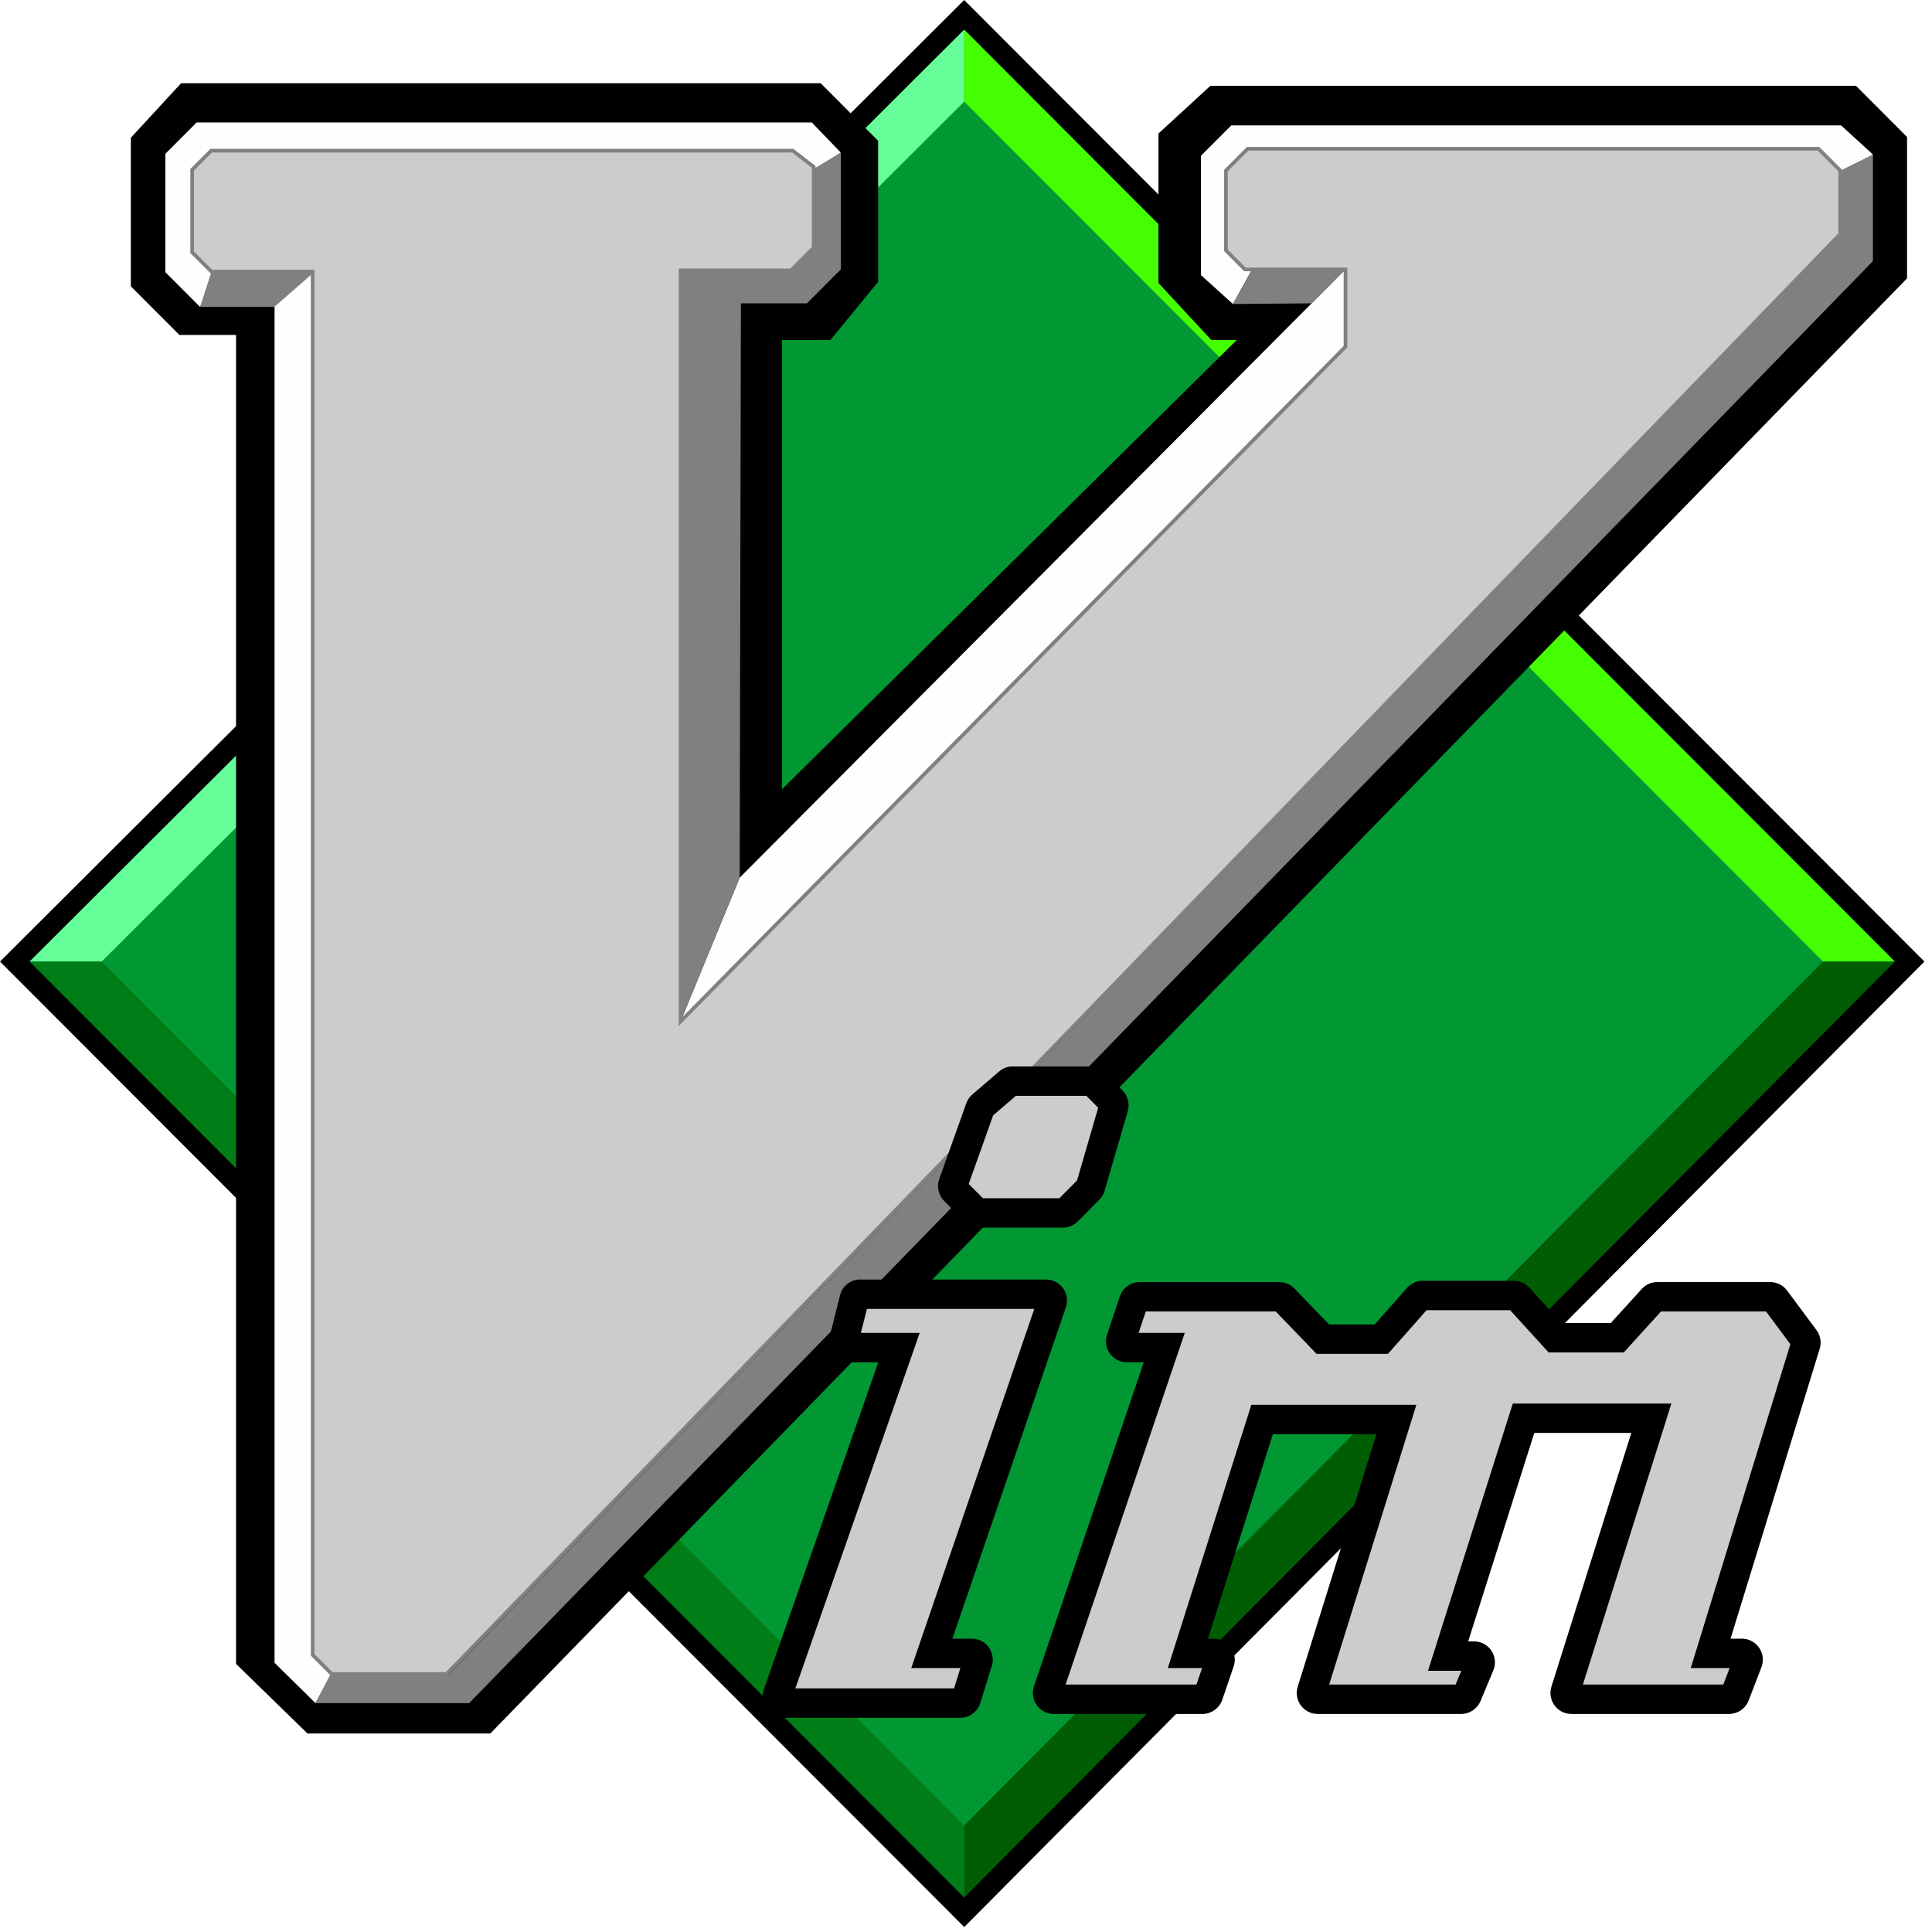
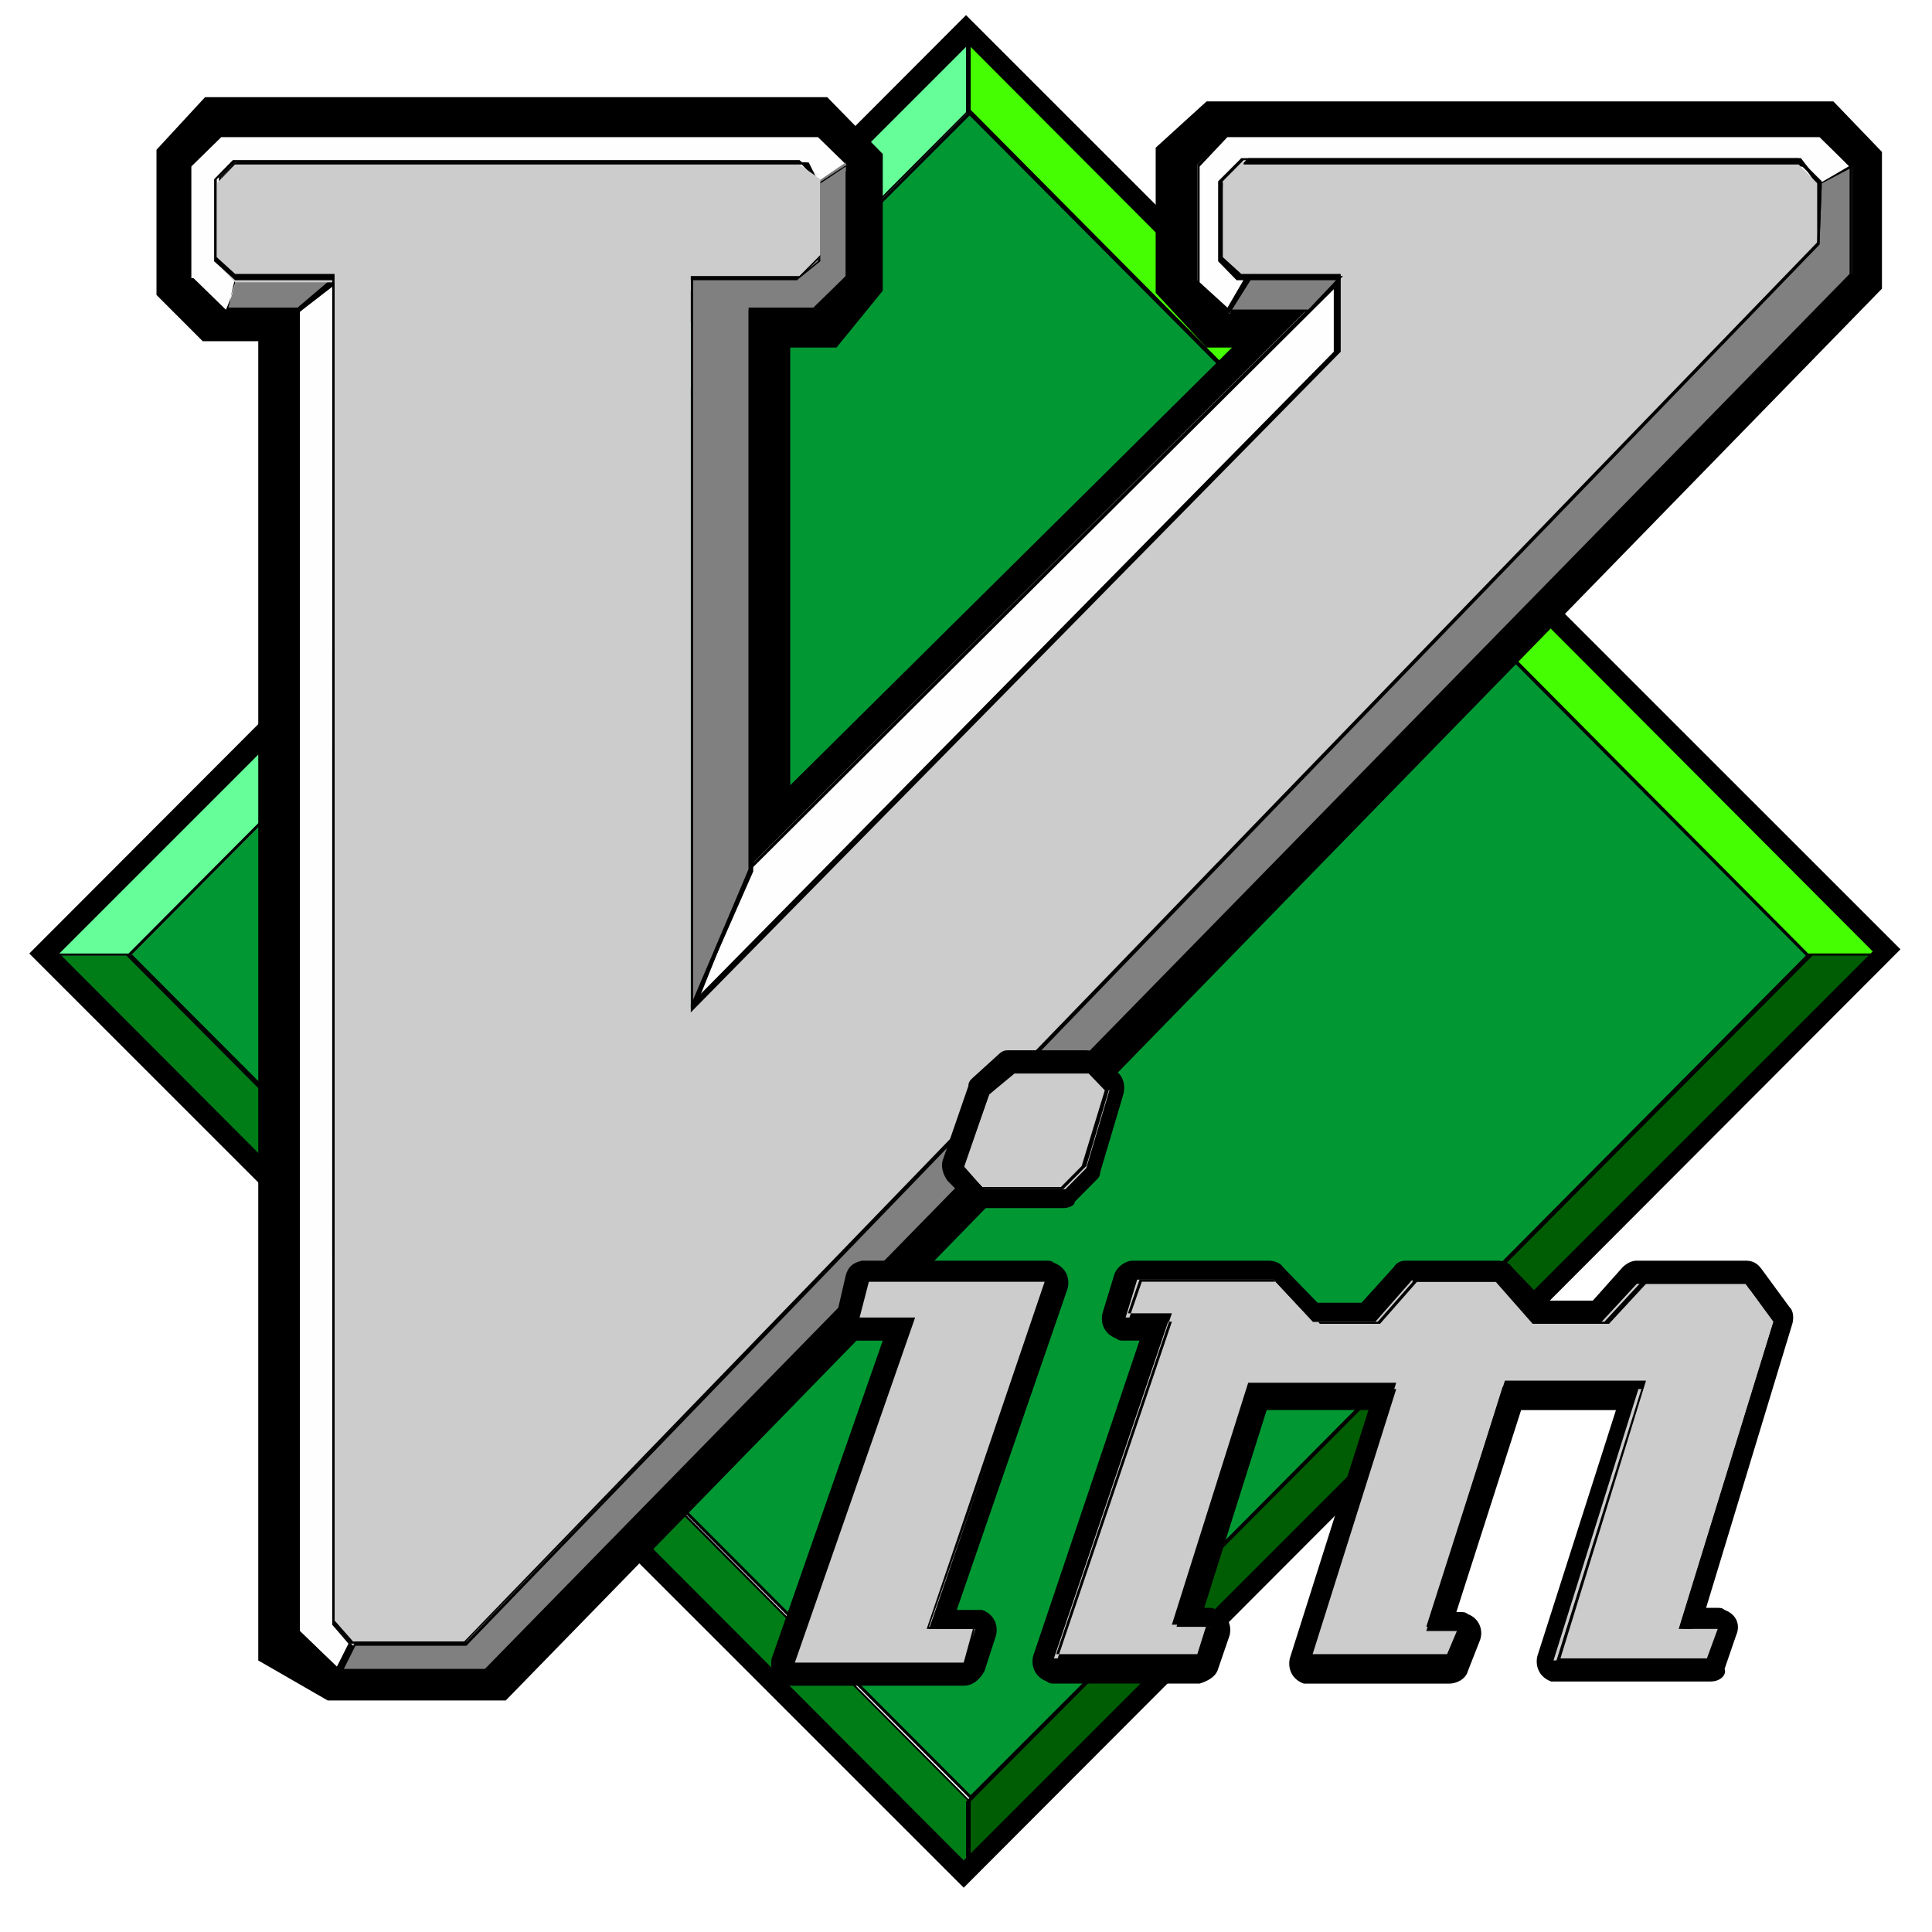
- <svg xmlns="http://www.w3.org/2000/svg" width="256px" height="257px" viewBox="0 0 256 257" version="1.1" preserveAspectRatio="xMidYMid">
+ <svg xmlns="http://www.w3.org/2000/svg" xmlns:xlink="http://www.w3.org/1999/xlink" viewBox="0 0 128 128" enable-background="new 0 0 128 128">
  <g>
-     <path d="M128.286,1.952 L1.945,127.885 L128.286,254.4 L254.047,127.885 L128.286,1.952" fill="#019833" />
-     <path d="M128.264,13.516 L128.264,2.885 L2.774,127.908 L13.527,127.908 L128.264,13.516" fill="#66FE98" />
-     <path d="M128.264,13.516 L128.264,2.885 L254.144,127.908 L242.508,127.908 L128.264,13.516" fill="#45FE02" />
-     <path fill="#45FE02" />
-     <path d="M128.264,242.836 L128.264,254.605 L2.774,127.908 L13.527,127.908 L128.264,242.836" fill="#017D17" />
-     <path d="M128.264,242.836 L128.264,254.605 L254.144,127.908 L242.508,127.908 L128.264,242.836" fill="#005D04" />
-     <path d="M65.226,230.591 L40.9,230.591 L31.4,221.333 L31.4,44.55 L23.86,44.55 L17.405,38.086 L17.405,18.325 L24.092,11.072 L109.167,11.072 L116.816,18.73 L116.816,37.486 L110.46,45.233 L104.032,45.233 L104.032,104.991 L164.519,45.233 L161.142,45.233 L154.107,37.646 L154.107,17.758 L161.019,11.413 L246.891,11.413 L253.687,18.218 L253.687,37.028 L65.226,230.591" fill="#000000" />
-     <path d="M128.264,256.342 L0,127.908 L128.264,0 L256,127.908 L128.264,256.342 L128.264,256.342 Z M3.929,127.908 L128.264,252.41 L252.069,127.908 L128.264,3.935 L3.929,127.908 L3.929,127.908 Z" fill="#000000" />
-     <path d="M108.075,22.742 L111.854,20.301 L107.993,16.293 L26.156,16.293 L21.998,20.457 L21.998,36.207 L26.608,40.823 L28.807,36.207 L25.915,33.31 L25.915,22.207 L28.084,20.276 L105.348,20.371 L108.075,22.742" fill="#FEFEFE" />
-     <path d="M41.458,35.833 L41.458,220.167 L44.05,222.635 L41.973,226.56 L36.522,221.191 L36.522,40.612 L41.458,35.833" fill="#FEFEFE" />
-     <path d="M28.236,35.833 L26.608,40.823 L36.494,40.823 L42.213,35.833 L28.236,35.833" fill="#808080" />
-     <path d="M166.531,35.897 L163.074,33.455 L163.074,23.559 L166.69,19.938 L242.139,19.938 L245.032,23.8 L249.149,20.551 L244.911,16.679 L163.797,16.679 L159.759,20.722 L159.759,36.593 L164.011,40.441 M98.396,116.751 L90.517,135.895 L179.465,46.586 L179.03,35.782 L98.396,116.751" fill="#FEFEFE" />
-     <path d="M107.897,22.671 L111.854,20.301 L111.854,35.833 L107.337,40.356 L98.559,40.356 L98.396,116.751 L90.547,135.851 L90.547,35.833 L105.206,35.833 L107.933,33.614 L107.897,22.671" fill="#808080" />
-     <path d="M244.764,22.722 L249.149,20.551 L249.149,34.734 L62.408,226.56 L41.973,226.56 L43.967,222.79 L59.662,222.791 L244.791,31.379 L244.764,22.722" fill="#808080" />
-     <path d="M179.03,35.782 L174.482,40.351 L164.011,40.441 L166.568,35.851 C166.653,35.851 179.03,35.782 179.03,35.782" fill="#808080" />
-     <path d="M165.973,19.79 L163.083,22.683 L163.083,33.307 L165.614,35.841 L178.986,35.841 L178.986,46.106 L90.526,135.889 L90.526,35.968 L105.227,35.968 L108.243,32.948 L108.243,22.197 L105.459,20.043 L28.093,20.043 L25.562,22.578 L25.562,33.56 L28.135,36.137 L41.592,36.137 L41.592,220.139 L44.123,222.673 L59.415,222.673 L244.794,31.131 L244.794,22.683 L241.904,19.79 L165.973,19.79" fill="#CCCCCC" />
-     <path d="M59.519,222.918 L44.022,222.918 L41.348,220.24 L41.348,36.381 L28.034,36.381 L25.318,33.661 L25.318,22.476 L27.992,19.799 L105.543,19.799 L108.488,22.077 L108.488,33.049 L105.329,36.212 L90.77,36.212 L90.77,135.293 L178.742,46.005 L178.742,36.086 L165.513,36.086 L162.839,33.408 L162.839,22.582 L165.871,19.545 L242.005,19.545 L245.038,22.582 L245.038,31.23 L244.97,31.301 L59.519,222.918 L59.519,222.918 Z M44.225,222.429 L59.312,222.429 L244.55,31.033 L244.55,22.784 L241.803,20.034 L166.074,20.034 L163.327,22.784 L163.327,33.206 L165.715,35.597 L179.231,35.597 L179.231,46.206 L179.161,46.277 L90.282,136.485 L90.282,35.724 L105.126,35.724 L107.999,32.846 L107.999,22.317 L105.376,20.287 L28.194,20.287 L25.806,22.679 L25.806,33.459 L28.237,35.893 L41.836,35.893 L41.836,220.037 L44.225,222.429 L44.225,222.429 Z" fill="#808080" />
-     <path d="M134.566,143.819 C134.425,143.848 134.295,143.914 134.186,144.009 L130.601,147.092 C130.494,147.19 130.414,147.313 130.369,147.451 L126.783,157.505 C126.675,157.806 126.749,158.142 126.973,158.371 L129.715,161.116 C129.874,161.269 130.086,161.352 130.306,161.349 L141.379,161.349 C141.599,161.352 141.811,161.269 141.969,161.116 L144.859,158.202 C144.959,158.102 145.031,157.978 145.07,157.843 L148.15,147.261 C148.235,146.969 148.154,146.653 147.939,146.438 L145.555,144.051 C145.397,143.898 145.184,143.815 144.965,143.819 L134.735,143.819 C134.679,143.813 134.622,143.813 134.566,143.819 L134.566,143.819 Z M114.276,172.162 C113.965,172.229 113.72,172.467 113.643,172.775 L112.272,178.224 C112.161,178.67 112.432,179.123 112.878,179.234 C112.942,179.25 113.007,179.258 113.073,179.259 L119.591,179.259 L103.434,225.449 C103.288,225.886 103.523,226.358 103.959,226.504 C104.041,226.532 104.127,226.547 104.215,226.548 L127.732,226.548 C128.095,226.553 128.419,226.322 128.534,225.977 L130.074,221.014 C130.208,220.574 129.961,220.108 129.521,219.973 C129.441,219.949 129.357,219.936 129.272,219.937 L123.957,219.937 L139.945,173.261 C140.091,172.824 139.856,172.352 139.42,172.206 C139.338,172.178 139.251,172.163 139.164,172.162 L114.444,172.162 C114.388,172.157 114.332,172.157 114.276,172.162 L114.276,172.162 Z M189.111,172.331 C188.93,172.369 188.766,172.465 188.646,172.606 L183.753,178.139 L175.97,178.139 L170.781,172.754 C170.626,172.593 170.414,172.502 170.191,172.5 L151.609,172.5 C151.259,172.501 150.947,172.72 150.828,173.049 L149.12,178.161 C148.974,178.597 149.208,179.069 149.644,179.216 C149.727,179.243 149.813,179.258 149.9,179.259 L154.878,179.259 L139.396,224.942 C139.25,225.379 139.485,225.851 139.921,225.998 C140.003,226.025 140.09,226.04 140.177,226.041 L159.961,226.041 C160.311,226.04 160.622,225.821 160.742,225.492 L162.26,221.035 C162.406,220.599 162.172,220.126 161.736,219.98 C161.653,219.952 161.567,219.938 161.48,219.937 L158.021,219.937 L167.892,188.826 L185.757,188.826 L174.494,224.964 C174.359,225.404 174.606,225.87 175.046,226.004 C175.127,226.029 175.211,226.041 175.295,226.041 L194.383,226.041 C194.715,226.038 195.013,225.839 195.143,225.534 L196.851,221.436 C197.021,221.009 196.812,220.524 196.385,220.355 C196.291,220.318 196.192,220.298 196.092,220.296 L192.633,220.296 L202.673,188.657 L219.673,188.657 L208.241,224.964 C208.107,225.404 208.354,225.87 208.793,226.004 C208.874,226.029 208.958,226.041 209.043,226.041 L230.008,226.041 C230.352,226.043 230.663,225.833 230.789,225.513 L232.497,221.056 C232.655,220.624 232.433,220.146 232.001,219.988 C231.91,219.954 231.814,219.937 231.717,219.937 L227.561,219.937 L240.196,178.858 C240.28,178.598 240.233,178.315 240.069,178.097 L236.146,172.817 C235.984,172.611 235.733,172.493 235.471,172.5 L220.475,172.5 C220.244,172.496 220.023,172.588 219.863,172.754 L215.138,177.949 L206.87,177.949 L201.977,172.585 C201.817,172.419 201.595,172.327 201.365,172.331 L189.279,172.331 C189.223,172.326 189.167,172.326 189.111,172.331 L189.111,172.331 Z" fill="#CCCCCC" />
-     <path d="M128.359,162.524 C128.882,163.028 129.566,163.304 130.26,163.304 C130.275,163.304 130.29,163.304 130.306,163.303 L141.345,163.303 C142.087,163.326 142.789,163.04 143.358,162.493 L146.241,159.584 C146.575,159.25 146.82,158.833 146.947,158.389 L150.026,147.809 C150.311,146.83 150.041,145.774 149.321,145.057 L146.912,142.644 C146.377,142.128 145.674,141.844 144.965,141.864 L134.805,141.864 C134.659,141.856 134.513,141.859 134.369,141.874 L134.164,141.906 C133.694,142.005 133.255,142.224 132.912,142.526 L129.326,145.61 L129.285,145.647 C128.936,145.965 128.673,146.367 128.521,146.814 L124.943,156.845 C124.584,157.846 124.834,158.982 125.59,159.752 L128.359,162.524 L128.359,162.524 Z M144.513,145.773 L146.088,147.35 L143.272,157.026 L140.926,159.394 L130.758,159.395 L128.861,157.495 L132.118,148.365 L135.132,145.773 L144.513,145.773 L144.513,145.773 Z" fill="#000000" />
-     <path d="M241.638,176.931 L237.715,171.651 L237.68,171.606 C237.146,170.928 236.32,170.535 235.455,170.546 L220.507,170.546 C219.73,170.528 218.993,170.842 218.458,171.394 L214.274,175.995 L207.733,175.995 L203.421,171.268 L203.381,171.225 C202.847,170.673 202.108,170.378 201.365,170.377 L189.349,170.377 C189.204,170.369 189.057,170.372 188.913,170.387 L188.711,170.418 C188.11,170.543 187.559,170.87 187.182,171.311 L182.872,176.185 L176.801,176.185 L172.186,171.395 C171.671,170.862 170.949,170.552 170.191,170.546 L151.603,170.546 C150.438,170.549 149.389,171.287 148.991,172.383 L147.267,177.538 C146.778,178.995 147.565,180.579 149.023,181.069 C149.299,181.161 149.587,181.21 149.9,181.213 L152.152,181.213 L137.542,224.323 C137.056,225.778 137.843,227.361 139.299,227.851 C139.576,227.943 139.864,227.992 140.177,227.995 L159.967,227.995 C161.133,227.992 162.183,227.253 162.592,226.122 L164.114,221.656 C164.601,220.2 163.814,218.617 162.357,218.127 C162.08,218.034 161.792,217.985 161.48,217.982 L160.691,217.982 L169.322,190.781 L183.1,190.781 L172.624,224.392 C172.175,225.862 173.005,227.423 174.471,227.872 C174.742,227.955 175.032,227.989 175.295,227.995 L194.4,227.995 C195.51,227.986 196.508,227.32 196.947,226.286 L198.669,222.156 C199.234,220.727 198.533,219.104 197.111,218.54 C196.794,218.413 196.461,218.347 196.092,218.341 L195.304,218.341 L204.103,190.612 L217.008,190.612 L206.371,224.394 C205.924,225.863 206.754,227.424 208.219,227.872 C208.484,227.954 208.76,227.995 209.028,227.995 L209.043,227.995 L229.995,227.995 C231.153,227.988 232.189,227.293 232.614,226.212 L234.333,221.727 C234.86,220.284 234.116,218.68 232.673,218.152 C232.37,218.041 232.051,217.984 231.717,217.982 L230.207,217.982 L242.054,179.464 C242.336,178.6 242.178,177.649 241.638,176.931 L241.638,176.931 Z M224.915,221.891 L230.084,221.891 L229.242,224.086 L210.566,224.086 L222.338,186.703 L201.242,186.703 L189.962,222.251 L194.394,222.251 L193.629,224.086 L176.814,224.086 L188.413,186.872 L166.461,186.872 L155.35,221.891 L159.904,221.891 L159.156,224.086 L141.75,224.086 L157.604,177.304 L151.467,177.304 L152.419,174.455 L169.706,174.455 L175.139,180.094 L184.634,180.094 L189.769,174.286 L200.883,174.285 L206.007,179.904 L216.003,179.904 L220.958,174.455 L234.928,174.455 L238.164,178.811 L224.915,221.891 L224.915,221.891 Z" fill="#000000" />
-     <path d="M130.096,218.105 C129.826,218.022 129.556,217.989 129.272,217.982 L126.692,217.982 L141.798,173.883 C142.287,172.425 141.499,170.842 140.041,170.352 C139.766,170.26 139.478,170.211 139.164,170.208 L114.514,170.208 C114.368,170.2 114.222,170.203 114.077,170.218 L113.864,170.252 C112.818,170.477 112.006,171.262 111.747,172.298 L110.375,177.752 C110.004,179.242 110.914,180.757 112.409,181.132 C112.621,181.184 112.84,181.212 113.073,181.213 L116.836,181.213 L101.581,224.828 C101.092,226.286 101.881,227.869 103.337,228.358 C103.614,228.45 103.902,228.499 104.215,228.502 L127.704,228.502 L127.745,228.502 C128.949,228.502 130.008,227.739 130.401,226.556 L131.943,221.585 C132.392,220.116 131.562,218.554 130.096,218.105 L130.096,218.105 Z M105.804,224.593 L122.345,177.304 L114.519,177.304 L115.321,174.117 L137.585,174.117 L121.221,221.891 L127.755,221.891 L126.917,224.593 L105.804,224.593 L105.804,224.593 Z" fill="#000000" />
+     <g>
+       <path fill="#019833" d="M64.461 7.136l-55.932 56.037 55.779 55.898 56.085-56.037-55.932-55.898z" />
+       <path d="M64.308 119.211l-55.932-56.037.153-.139 56.085-56.177 55.932 56.037-.153.139-56.085 56.177zm-55.626-56.037l55.626 55.759 55.932-55.898-55.626-55.759-55.932 55.898z" />
+     </g>
+     <g>
+       <path fill="#66FE98" d="M64.308 7.275v-4.879l-60.989 61.056h5.21l55.779-56.177z" />
+       <path d="M8.529 63.452h-5.517l.153-.139 61.142-61.195v5.158l-55.779 56.177zm-4.904-.139h4.75l55.779-56.037v-4.6l-60.529 60.638z" />
+     </g>
+     <g>
+       <path fill="#45FE02" d="M64.154 7.275v-4.879l60.989 61.056h-5.21l-55.779-56.177z" />
+       <path d="M125.297 63.452h-5.517l-55.779-56.037v-5.158l.153.139 61.142 61.056zm-5.363-.139h4.75l-60.376-60.638v4.6l55.626 56.037z" />
+     </g>
+     <g>
+       <path fill="#017D17" d="M64.308 119.35v4.879l-60.989-60.916h5.21l55.779 56.037z" />
+       <path d="M64.308 124.508l-.153-.139-61.142-61.195h5.517l55.779 56.177v5.158zm-60.683-61.195l60.529 60.638v-4.6l-55.779-56.037h-4.75z" />
+     </g>
+     <path d="M33.507 112.659h-11.799l-4.597-2.649v-87.402h-3.678l-3.065-3.067v-9.618l3.218-3.485h41.221l3.678 3.764v9.061l-3.065 3.764h-3.065v28.995l29.269-28.995h-1.686l-3.371-3.624v-9.618l3.371-3.067h41.528l3.218 3.346v9.061l-91.177 93.535zm-10.573-4.461h8.735l88.725-91.026v-5.436l-.613-.697h-38.156l-.613.558v5.855l.919.976h10.573l-44.592 44.049v-44.049h5.517l.766-.836v-5.576l-1.073-1.115h-37.544l-.766.836v5.994l.46.558h6.436v89.074l1.226.836z" />
+     <g>
+       <path fill="#005D04" d="M64.154 119.35v4.879l60.989-61.056h-5.21l-55.779 56.177z" />
+       <path d="M64.001 124.508v-5.158l55.779-56.177h5.517l-.153.139-61.142 61.195zm.306-5.158v4.6l60.529-60.638h-4.75l-55.779 56.037z" />
+     </g>
+     <path d="M63.848 125.065l-61.908-61.892 62.062-62.171 61.908 61.892-62.062 62.171zm-59.916-61.892l59.916 60.08 60.223-60.219-59.916-60.08-60.223 60.219z" />
+     <g>
+       <path fill="#FEFEFE" d="M54.347 12.294l2.145-1.115-2.299-2.23h-39.536l-1.992 1.952v7.667l2.299 2.23 1.073-2.23-1.379-1.394v-5.436l1.073-.976h37.85l.766 1.533z" />
+       <path d="M14.965 20.936l-2.452-2.37v-7.667l2.145-2.091h39.689l2.452 2.37-2.452 1.255-.919-1.533h-37.85l-.919.836v5.297l1.379 1.394-1.073 2.509zm-2.145-2.509l2.145 2.091.919-1.952-1.379-1.394v-5.436l1.073-.976h37.85l.919 1.533 1.992-1.115-2.145-2.091h-39.536l-1.992 1.952v7.388z" />
+     </g>
+     <path d="M30.748 108.895h-7.509l-1.226-1.255v-89.074h-6.436l-1.379-1.255v-5.436l1.226-1.255h37.544l1.379 1.115v5.297l-1.532 1.533h-7.049v47.952l42.6-43.213v-4.739h-6.436l-1.226-1.255v-5.297l1.532-1.533h36.931l1.532 1.533v4.182l-89.951 92.699zm-7.355-.139h7.355l89.645-92.699v-4.043l-1.379-1.394h-36.624l-1.379 1.394v5.018l1.226 1.115h6.589v5.158l-43.06 43.771v-48.789h7.202l1.379-1.394v-5.158l-1.226-.976h-37.544l-1.226 1.115v5.158l1.226 1.115h6.589v89.214l1.226 1.394z" />
+     <g>
+       <path fill="#FEFEFE" d="M22.014 18.288v89.214l1.226 1.255-.919 1.673-2.605-2.509v-87.262l2.299-2.37z" />
+       <path d="M22.32 110.847l-2.758-2.649v-87.541l2.605-2.509v89.493l1.226 1.394-1.073 1.812zm-2.452-2.788l2.452 2.37.766-1.533-1.073-1.255v-89.074l-2.145 2.091v87.402z" />
+     </g>
+     <g>
+       <path fill="#808080" d="M15.731 18.288l-.613 2.091h4.75l2.605-2.091h-6.743z" />
+       <path d="M19.868 20.657h-4.904l.766-2.37h7.202l-3.065 2.37zm-4.75-.279h4.597l2.299-1.952h-6.436l-.46 1.952z" />
+     </g>
+     <g>
+       <path fill="#FEFEFE" d="M81.47 20.797l1.073-2.23-1.532-1.394v-4.739l1.686-1.812h36.471l1.379 1.812 1.992-1.394-1.992-2.091h-39.229l-1.992 1.952v7.667l2.145 2.23m-31.874 36.661l-3.831 9.2 43.06-43.213v-5.158l-39.229 39.17z" />
+       <path d="M45.919 66.937l-.153-.139 3.831-9.34 39.382-39.31v5.436l-43.06 43.352zm3.831-9.34l-3.524 8.782 42.6-42.795v-4.879l-39.076 38.892zm31.72-36.801l-.153-.139-1.992-1.952v-7.806l1.992-2.091h39.382l2.145 2.37-2.145 1.533-1.379-1.952h-36.624l-1.686 1.673v4.739l1.532 1.394-1.073 2.23zm-1.992-2.091l1.992 1.812.919-1.952-1.532-1.394v-4.879l1.839-1.812h36.624l1.379 1.812 1.839-1.255-1.992-1.952h-39.229l-1.839 1.952v7.667z" />
+     </g>
+     <g>
+       <path fill="#808080" d="M54.194 12.015l1.839-1.255v7.527l-2.145 2.23h-4.291v37.08l-3.831 9.2v-48.51h7.049l1.379-1.115v-5.158z" />
+       <path d="M45.919 66.798h-.153v-48.51h7.202l1.226-.976v-5.158l2.145-1.394v7.806l-2.299 2.23h-4.137v36.94l-3.984 9.061zm0-48.371v47.813l3.678-8.643v-37.219h4.291l2.145-2.091v-7.249l-1.686 1.115v5.158l-1.379 1.115h-7.049z" />
+     </g>
+     <g>
+       <path xlink:href="#path3620" fill="#ccc" d="M82.39 10.621l-1.379 1.394v5.158l1.226 1.255h6.436v5.018l-42.907 43.352v-48.371h7.049l1.532-1.394v-5.158l-1.379-.976h-37.39l-1.226 1.255v5.297l1.226 1.255h6.589v89.074l1.226 1.255h7.355l89.798-92.699v-4.043l-1.379-1.394h-36.777z" />
+       <path d="M30.748 108.895h-7.509l-1.226-1.255v-89.074h-6.436l-1.379-1.255v-5.436l1.226-1.255h37.544l1.379 1.115v5.297l-1.532 1.533h-7.049v47.952l42.6-43.213v-4.739h-6.436l-1.226-1.255v-5.297l1.532-1.533h36.931l1.532 1.533v4.182l-89.951 92.699zm-7.355-.139h7.355l89.645-92.699v-4.043l-1.379-1.394h-36.624l-1.379 1.394v5.018l1.226 1.115h6.589v5.158l-43.06 43.771v-48.789h7.202l1.379-1.394v-5.158l-1.226-.976h-37.544l-1.226 1.115v5.158l1.226 1.115h6.589v89.214l1.226 1.394z" />
+     </g>
+     <g>
+       <path fill="#808080" d="M120.7 12.154l1.992-1.115v7.109l-90.411 92.559h-9.654l.919-1.812h7.355l89.645-92.699.153-4.043z" />
+       <path d="M32.281 110.847h-9.807l1.073-2.091h7.355l89.491-92.559.153-4.043 2.145-1.255v7.527l-90.411 92.42zm-9.501-.279h9.348l90.411-92.42v-6.97l-1.839.976-.153 4.043-89.645 92.838h-7.355l-.766 1.533z" />
+     </g>
+     <g>
+       <path fill="#808080" d="M88.673 18.427l-1.992 2.091h-5.21l1.226-2.091h5.976z" />
+       <path d="M86.681 20.657h-5.517l1.379-2.37h6.436l-2.299 2.37zm-5.057-.139h5.057l1.839-1.952h-5.67l-1.226 1.952z" />
+     </g>
+     <g>
+       <path fill="#ccc" d="M67.219 70.561s-.153 0-.153.139l-1.686 1.533-.153.139-1.686 4.879c0 .139 0 .279.153.418l1.379 1.394c.153.139.153.139.306.139h5.363c.153 0 .153 0 .306-.139l1.379-1.394.153-.139 1.532-5.158c0-.139 0-.279-.153-.418l-1.226-1.115c-.153-.139-.153-.139-.306-.139h-5.21v-.139zm-9.961 13.8c-.153 0-.306.139-.306.279l-.613 2.649c0 .279.153.418.306.558h3.371l-7.815 22.303c0 .279 0 .418.306.558h11.493c.153 0 .306-.139.46-.279l.766-2.37c0-.279 0-.418-.306-.558h-2.758l7.815-22.582c0-.279 0-.418-.306-.558h-12.412zm36.318.139c-.153 0-.153 0-.153.139l-2.299 2.649h-3.831l-2.452-2.649c0-.139-.153-.139-.306-.139h-9.194c-.153 0-.306.139-.306.279l-.766 2.509c0 .279 0 .418.306.558h2.605l-7.509 22.164c0 .279 0 .418.306.558h9.807c.153 0 .306-.139.306-.279l.766-2.091c0-.279 0-.418-.306-.558h-1.839l4.75-15.055h8.581l-5.517 17.564c0 .279 0 .418.306.558h9.347c.153 0 .306-.139.306-.279l.766-1.952c.153-.139 0-.418-.153-.558h-1.839l4.904-15.334h8.275l-5.517 17.564c0 .279 0 .418.306.558h10.267c.153 0 .306-.139.306-.279l.766-2.091c0-.279 0-.418-.306-.558h-2.145l6.13-19.934v-.418l-1.839-2.509c-.153-.139-.153-.139-.306-.139h-7.202c-.153 0-.153 0-.306.139l-2.299 2.509h-3.984l-2.299-2.649c-.153-.139-.153-.139-.306-.139h-6.13v-.139z" />
+       <path d="M63.848 111.683h-11.34c-.153 0-.306 0-.46-.139-.766-.279-1.073-.976-.919-1.673l7.355-21.049h-2.145c-.766-.139-1.226-.976-.919-1.673l.613-2.649c.153-.558.46-.836 1.073-.976h12.259c.153 0 .306 0 .46.139.766.279 1.073.976.919 1.673l-7.355 21.328h1.686c.766.279 1.073.976.919 1.673l-.766 2.37c-.306.558-.766.976-1.379.976zm-3.984-24.813h1.379l-7.968 22.861h10.267l.46-1.255h-3.218l7.968-23.14h-10.727l-.46 1.533h2.299zm53.48 24.534h-10.574c-.766-.279-1.073-.976-.919-1.673l5.21-16.309h-6.283l-4.291 13.382h.306c.153 0 .306 0 .46.139.766.279 1.073 1.115.766 1.812l-.766 1.952c-.153.558-.766.836-1.226.836h-9.654c-.766-.279-1.073-.976-.919-1.673l5.21-16.449h-6.743l-4.137 13.103h.306c.153 0 .306 0 .46.139.766.279 1.073.976.919 1.673l-.766 2.23c-.153.558-.766.836-1.226.976h-9.654c-.153 0-.306 0-.46-.139-.766-.279-1.073-.976-.919-1.673l7.049-20.91h-1.073c-.153 0-.306 0-.46-.139-.766-.279-1.073-.976-.919-1.673l.766-2.509c.153-.558.766-.976 1.226-.976h9.041c.306 0 .766.139.919.418l2.299 2.37h2.912l2.145-2.37c.153-.279.46-.418.766-.418h6.129c.306 0 .766.139.919.418l2.145 2.23h3.218l1.992-2.23c.306-.279.613-.418.919-.418h7.202c.46 0 .766.139 1.073.558l1.839 2.509c.306.279.306.836.153 1.255l-5.67 18.679h.766c.153 0 .306 0 .46.139.766.279 1.073.976.766 1.673l-.766 2.23c.153.418-.306.836-.919.836zm-36.318-24.534h1.379l-7.662 22.582h8.428l.306-1.115h-2.145l5.363-17.006h10.573l-5.67 18.122h8.122l.306-.836h-2.145l5.517-17.146h10.267l-5.67 18.122h9.041l.46-1.115h-2.452l6.436-20.91-1.532-2.091h-6.743l-2.452 2.649h-4.904l-2.452-2.788h-5.363l-2.452 2.788h-4.597l-2.605-2.788h-8.428l-.46 1.394h1.532zm-6.589-6.83h-5.363c-.306 0-.766-.139-.919-.418l-1.379-1.394c-.306-.418-.46-.976-.306-1.394l1.686-4.879c0-.279.153-.418.306-.558l1.686-1.533c.153-.139.306-.279.613-.279h5.21c.306 0 .613.139.919.418l1.226 1.115c.306.279.46.836.306 1.394l-1.532 5.158c0 .279-.153.418-.306.558l-1.379 1.394c0 .279-.46.418-.766.418zm-5.976-2.788l.919.976h4.904l1.073-1.115 1.379-4.739-.766-.697h-4.597l-1.532 1.255-1.379 4.321z" />
+     </g>
+     <g>
+       <path fill="#ccc" d="M67.219 70.98l-1.686 1.533-1.686 4.879 1.379 1.394h5.363l1.379-1.394 1.532-5.158-1.226-1.115h-5.057zm-9.807 13.8l-.613 2.649h3.678l-7.968 22.861h11.34l.766-2.37h-3.065l7.968-23.14h-12.106zm36.164 0l-2.452 2.788h-4.137l-2.605-2.788h-9.041l-.766 2.509h2.912l-7.662 22.582h9.654l.766-2.091h-2.299l5.057-15.752h9.501l-5.67 17.982h9.194l.766-1.952h-2.299l5.057-16.17h9.041l-5.67 18.122h10.114l.766-2.091h-2.605l6.283-20.352-1.839-2.509h-7.202l-2.452 2.649h-4.444l-2.452-2.788h-5.517z" />
+       <path d="M64.001 110.429h-11.646l7.968-22.861h-3.678l.766-2.927h12.259l-8.122 23.14h3.065l-.613 2.649zm-11.34-.279h11.186l.613-2.23h-3.065l7.815-23h-11.646l-.613 2.37h3.678l-7.968 22.861zm60.836 0h-10.42l5.67-18.122h-8.888l-5.057 15.891h2.299l-.919 2.23h-9.501l5.67-17.982h-9.194l-4.904 15.612h2.299l-.766 2.37h-9.807l7.662-22.582h-2.912l.919-2.649h9.194l2.605 2.788h3.984l2.452-2.788h5.976l2.452 2.788h4.291l2.452-2.649h7.355l1.992 2.649-6.283 20.213h2.605l-1.226 2.23zm-10.114-.279h9.961l.766-1.952h-2.605l6.283-20.491-1.839-2.509h-7.202l-2.452 2.649h-4.444l-2.452-2.788h-5.67l-2.452 2.788h-4.291l-2.605-2.788h-8.888l-.766 2.23h2.912l-7.662 22.582h9.348l.613-1.952h-2.299l5.057-16.031h9.807l-5.67 17.982h9.041l.766-1.812h-2.145l5.21-16.309h9.348l-5.67 18.4zm-32.946-31.085h-5.517l-1.379-1.394 1.839-5.018 1.839-1.533h5.057l1.226 1.255-1.532 5.158-1.532 1.533zm-5.363-.139h5.21l1.379-1.394 1.532-5.018-1.073-1.115h-4.904l-1.686 1.394-1.686 4.739 1.226 1.394z" />
+     </g>
  </g>
</svg>
